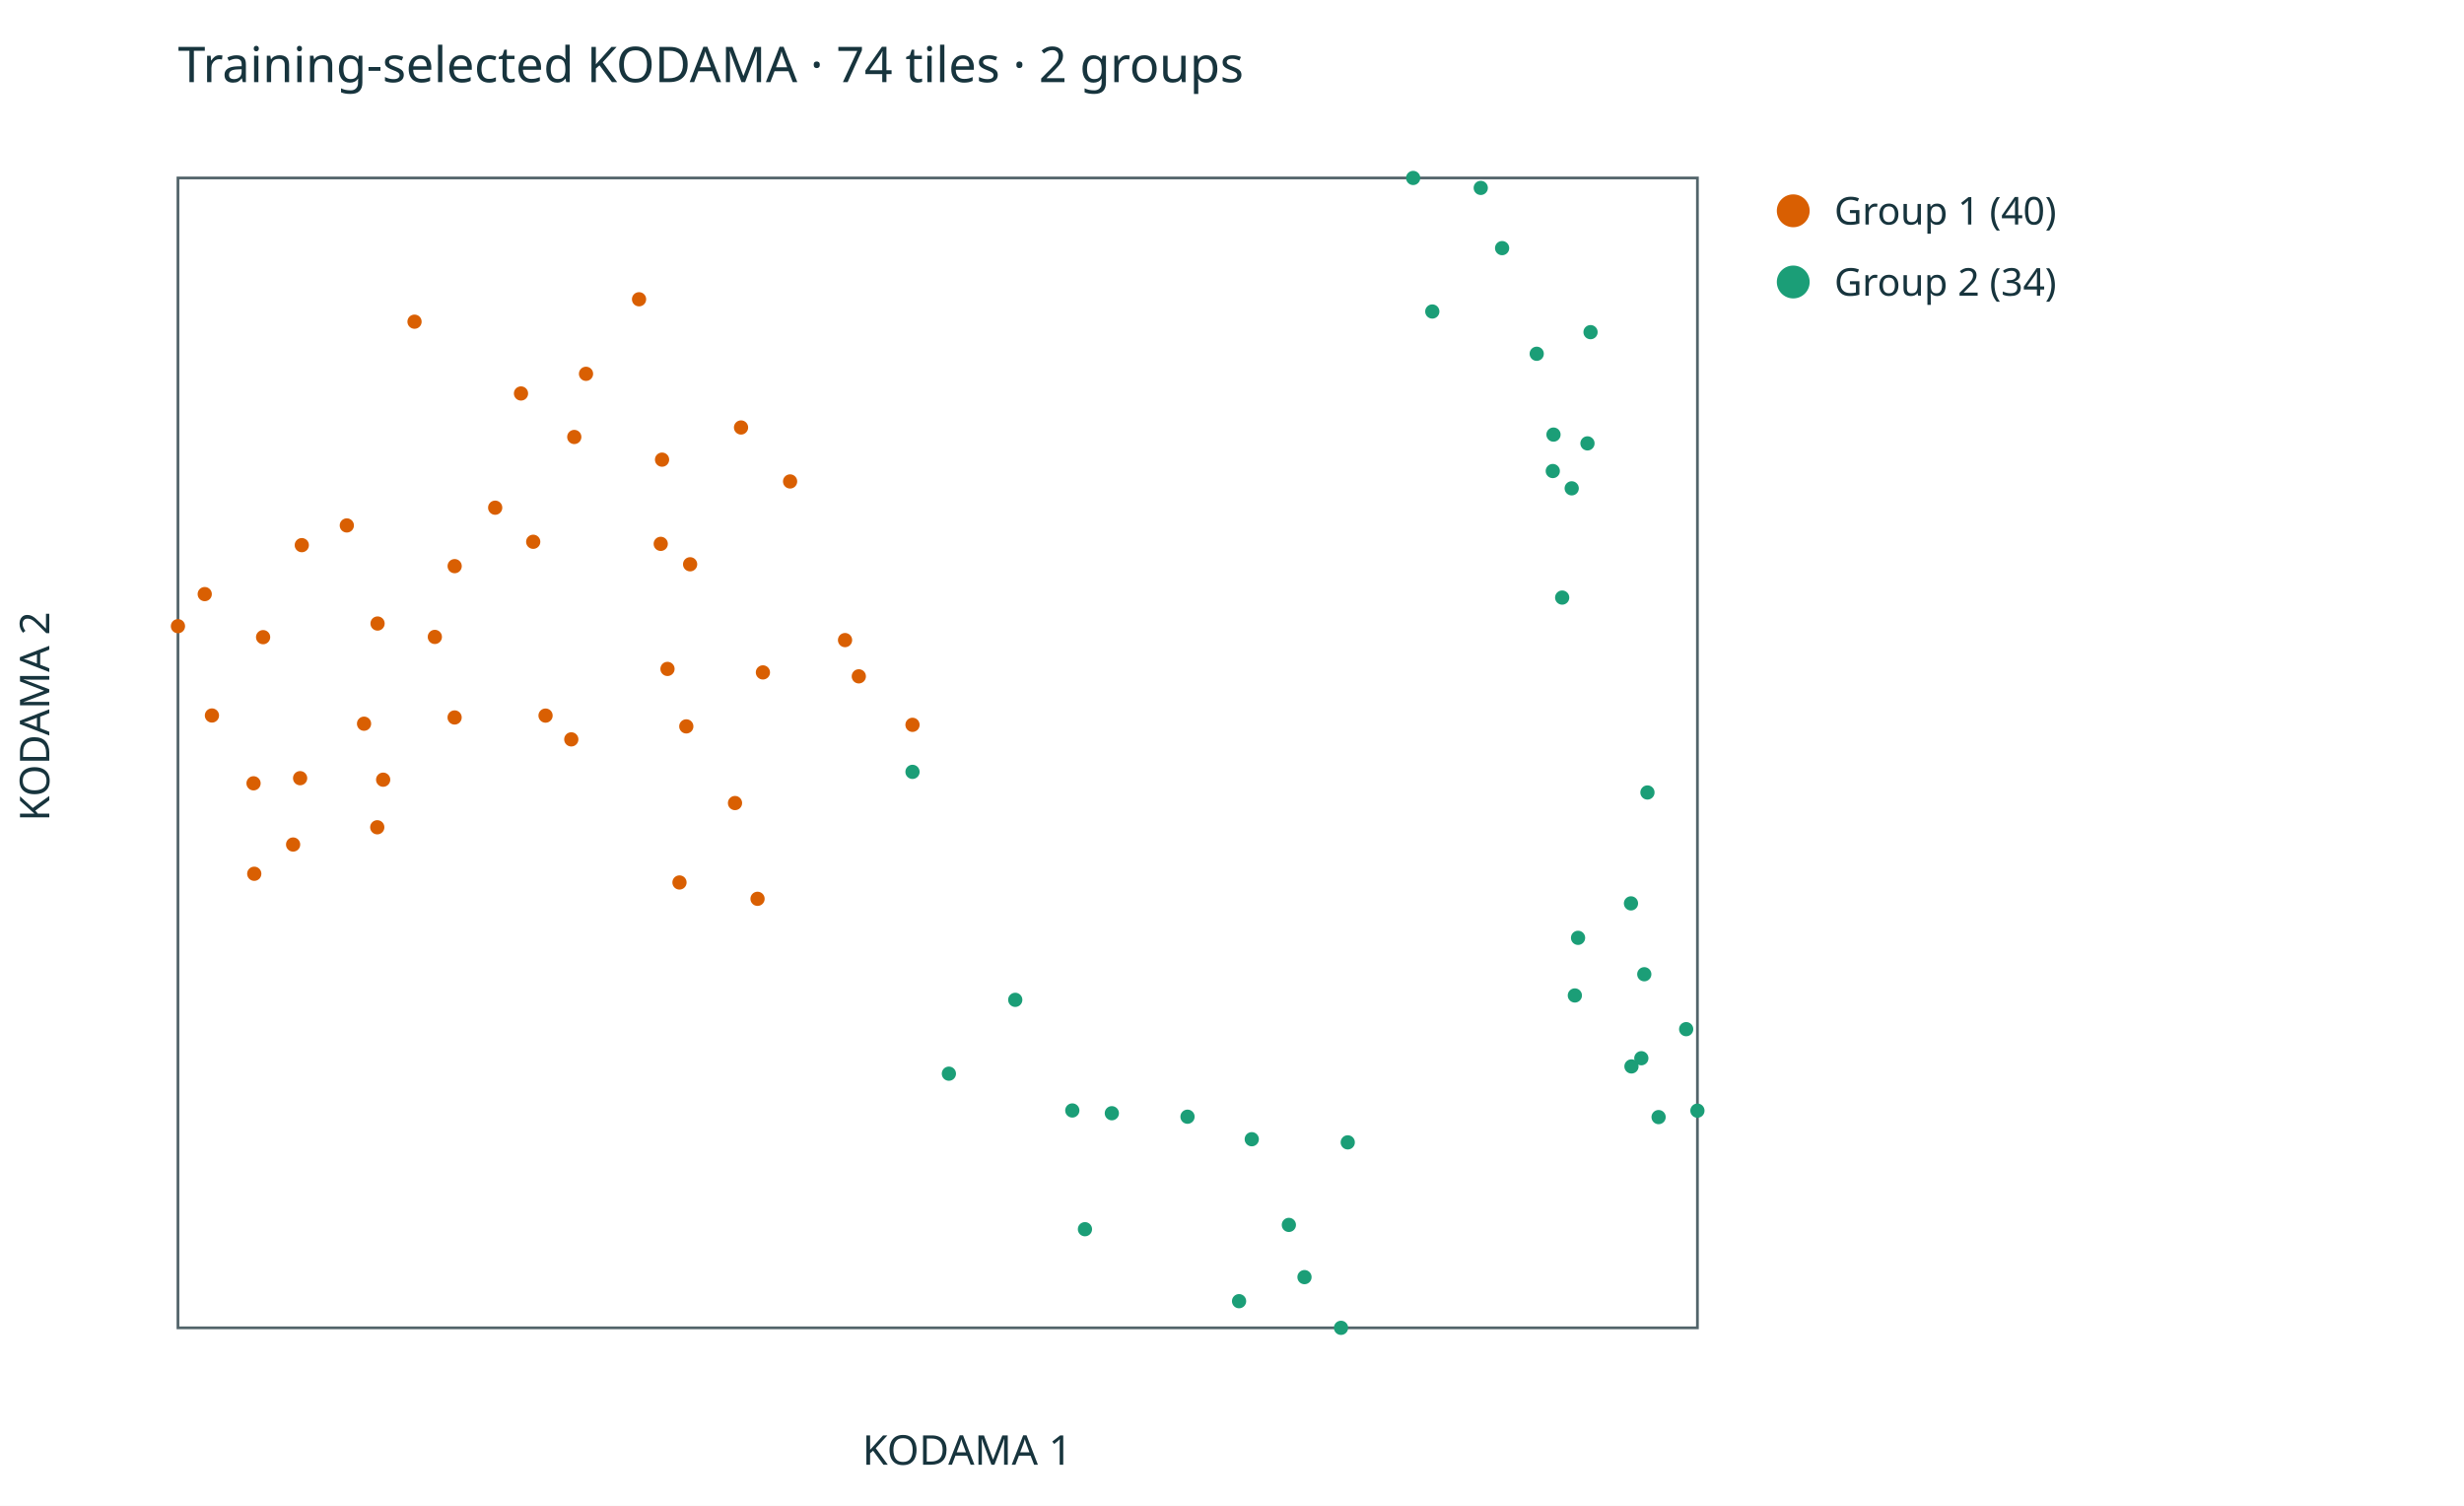
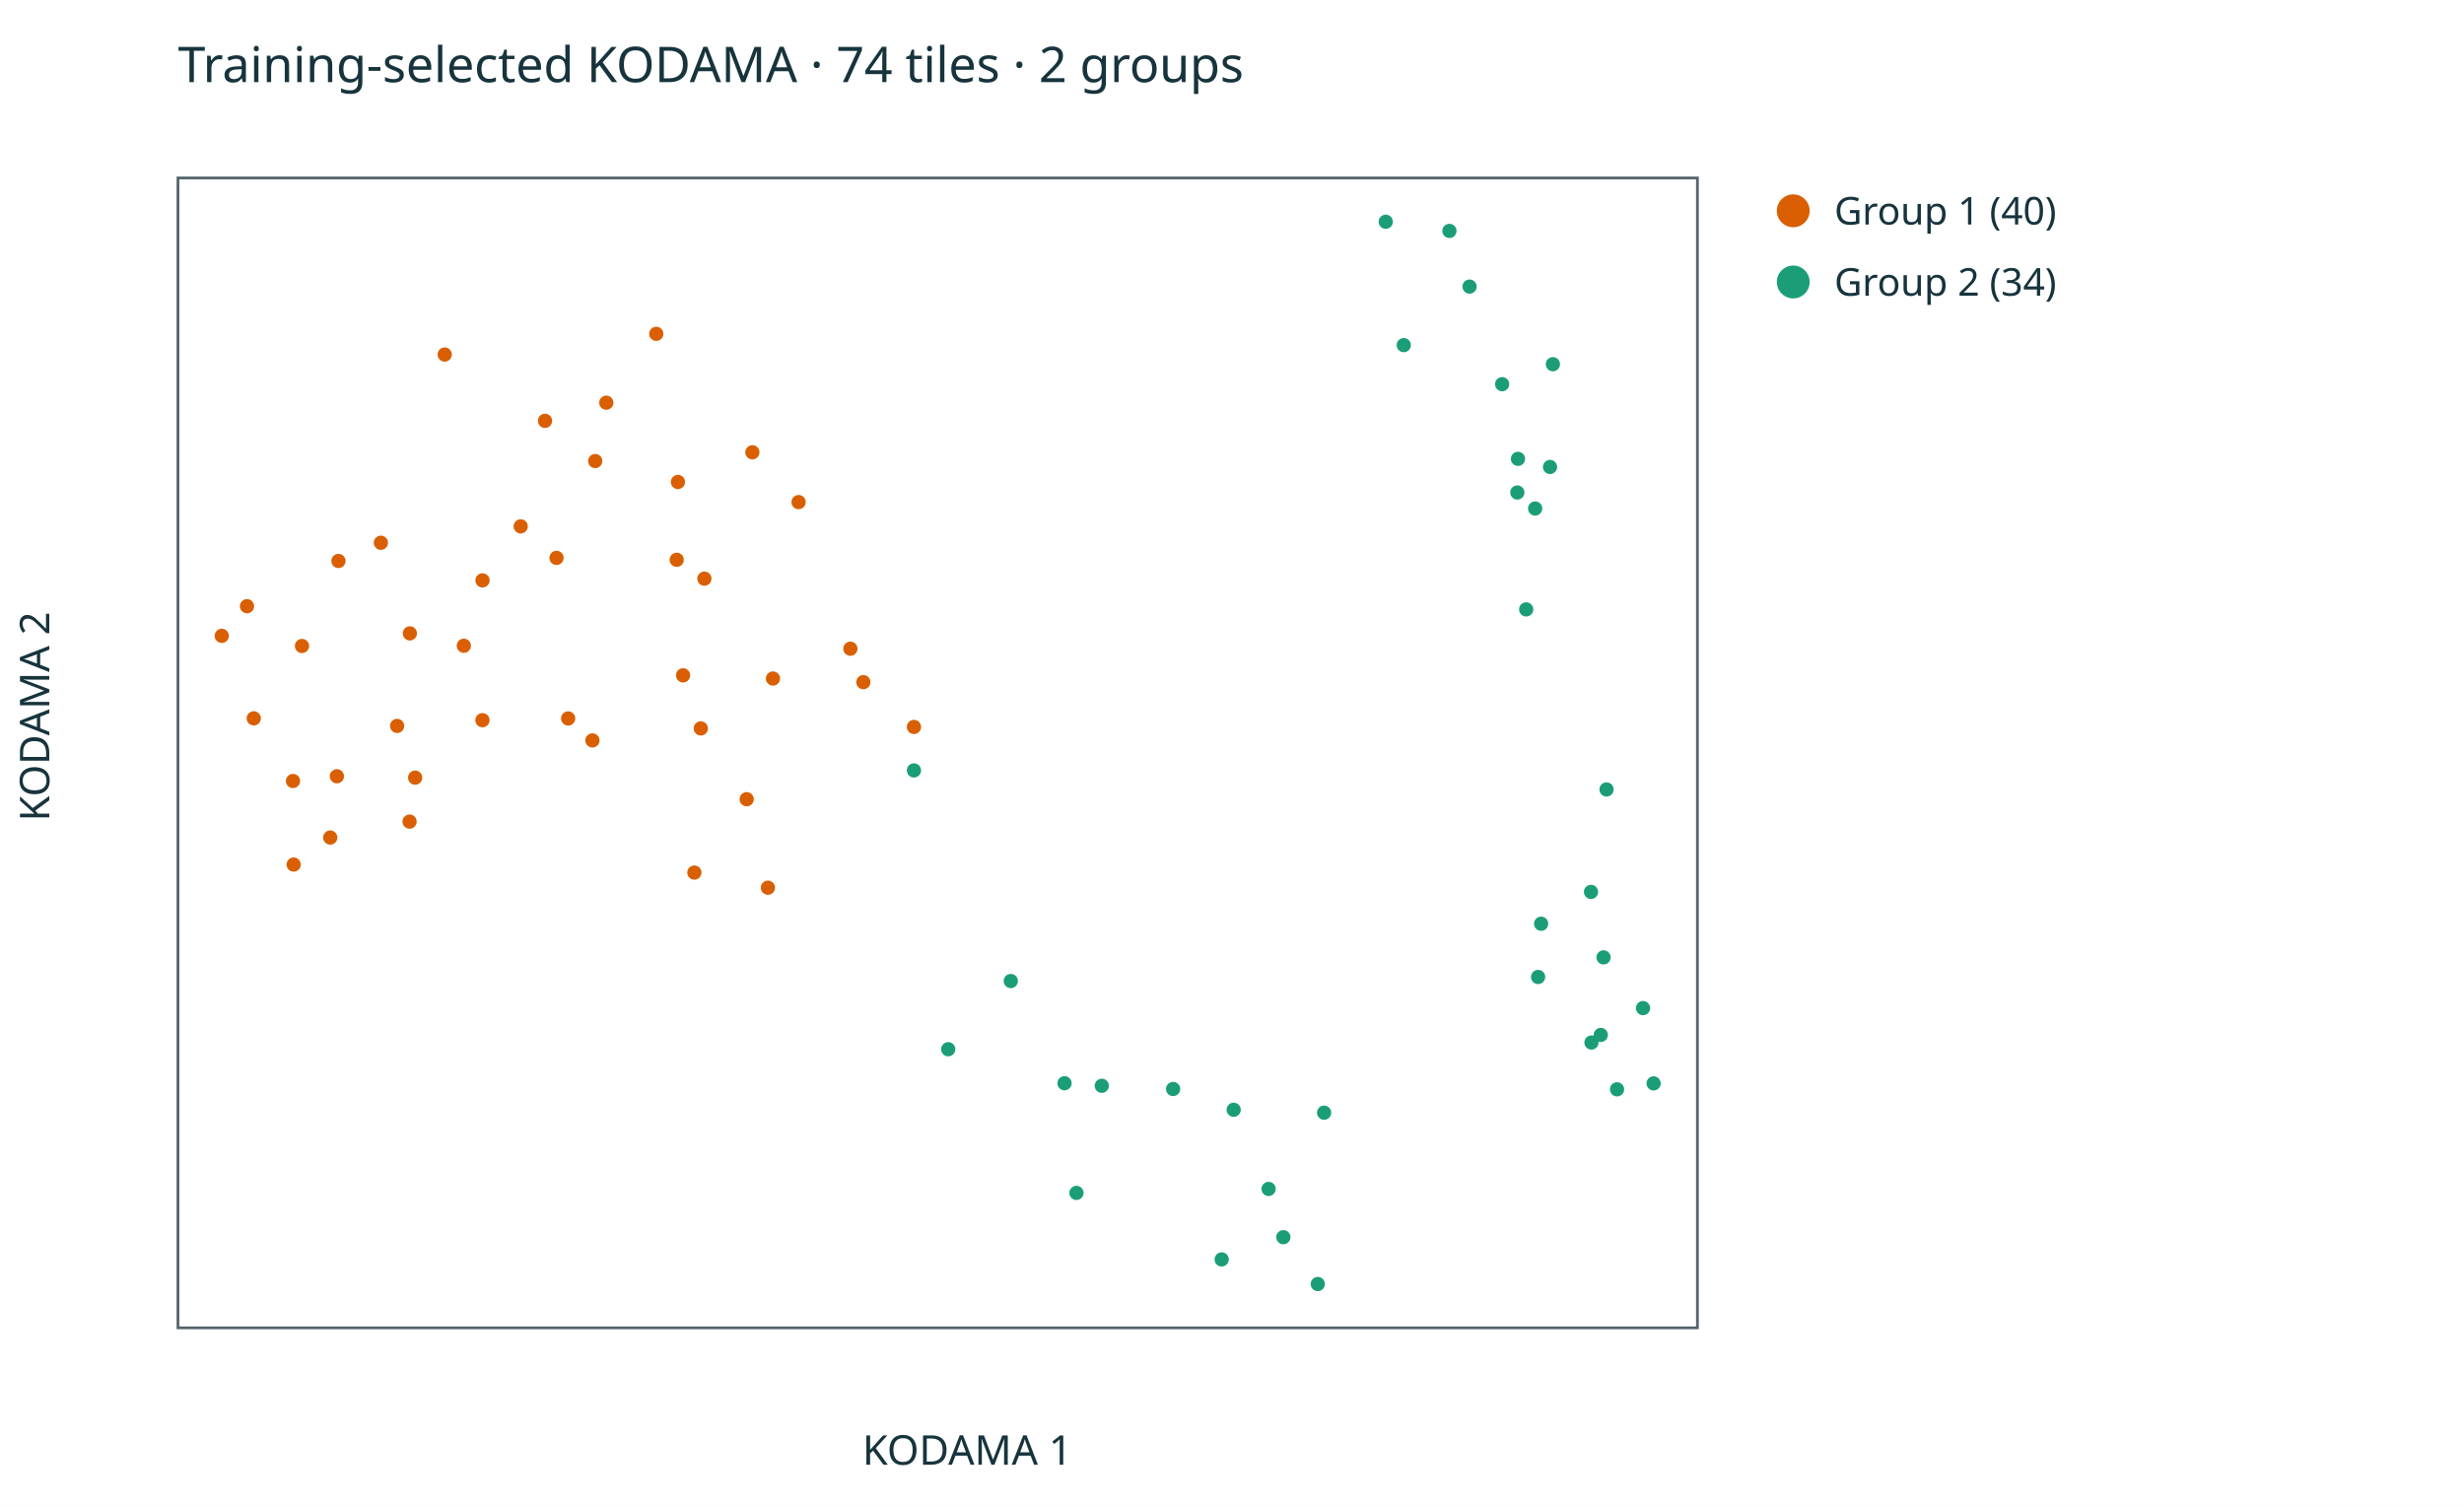
<svg xmlns="http://www.w3.org/2000/svg" width="900" height="550" viewBox="0 0 900 550">
  <rect width="900" height="550" fill="#fff" />
  <text x="65" y="30" font-family="sans-serif" font-size="18" fill="#17343d">Training-selected KODAMA · 74 tiles · 2 groups</text>
  <rect x="65" y="65" width="555" height="420" fill="#fff" stroke="#52646a" />
  <text x="315" y="535" font-family="sans-serif" font-size="15" fill="#17343d">KODAMA 1</text>
  <text x="18" y="300" transform="rotate(-90 18 300)" font-family="sans-serif" font-size="15" fill="#17343d">KODAMA 2</text>
-   <circle cx="132.97" cy="264.34" r="2.6" fill="#d95f02" />
-   <circle cx="278.66" cy="245.60" r="2.6" fill="#d95f02" />
-   <circle cx="92.61" cy="286.11" r="2.6" fill="#d95f02" />
-   <circle cx="250.68" cy="265.32" r="2.6" fill="#d95f02" />
-   <circle cx="241.82" cy="167.89" r="2.6" fill="#d95f02" />
-   <circle cx="77.41" cy="261.34" r="2.6" fill="#d95f02" />
-   <circle cx="109.62" cy="284.24" r="2.6" fill="#d95f02" />
-   <circle cx="243.81" cy="244.33" r="2.6" fill="#d95f02" />
-   <circle cx="194.76" cy="197.89" r="2.6" fill="#d95f02" />
-   <circle cx="276.70" cy="328.30" r="2.6" fill="#d95f02" />
-   <circle cx="268.47" cy="293.32" r="2.6" fill="#d95f02" />
-   <circle cx="137.80" cy="302.17" r="2.6" fill="#d95f02" />
-   <circle cx="65.00" cy="228.72" r="2.6" fill="#d95f02" />
-   <circle cx="209.76" cy="159.61" r="2.6" fill="#d95f02" />
-   <circle cx="252.07" cy="206.11" r="2.6" fill="#d95f02" />
-   <circle cx="107.06" cy="308.47" r="2.6" fill="#d95f02" />
-   <circle cx="248.19" cy="322.33" r="2.6" fill="#d95f02" />
-   <circle cx="241.34" cy="198.65" r="2.6" fill="#d95f02" />
-   <circle cx="180.87" cy="185.44" r="2.6" fill="#d95f02" />
-   <circle cx="110.23" cy="199.12" r="2.6" fill="#d95f02" />
-   <circle cx="166.07" cy="206.79" r="2.6" fill="#d95f02" />
-   <circle cx="214.05" cy="136.54" r="2.6" fill="#d95f02" />
-   <circle cx="199.27" cy="261.38" r="2.6" fill="#d95f02" />
-   <circle cx="190.30" cy="143.72" r="2.6" fill="#d95f02" />
-   <circle cx="92.87" cy="319.15" r="2.6" fill="#d95f02" />
-   <circle cx="96.10" cy="232.73" r="2.6" fill="#d95f02" />
-   <circle cx="139.95" cy="284.79" r="2.6" fill="#d95f02" />
-   <circle cx="208.67" cy="270.06" r="2.6" fill="#d95f02" />
-   <circle cx="233.42" cy="109.31" r="2.6" fill="#d95f02" />
-   <circle cx="74.78" cy="217.00" r="2.6" fill="#d95f02" />
-   <circle cx="166.05" cy="262.06" r="2.6" fill="#d95f02" />
-   <circle cx="333.30" cy="264.75" r="2.6" fill="#d95f02" />
-   <circle cx="288.59" cy="175.85" r="2.6" fill="#d95f02" />
-   <circle cx="308.66" cy="233.80" r="2.6" fill="#d95f02" />
-   <circle cx="270.67" cy="156.14" r="2.6" fill="#d95f02" />
-   <circle cx="158.83" cy="232.64" r="2.6" fill="#d95f02" />
-   <circle cx="313.69" cy="247.04" r="2.6" fill="#d95f02" />
-   <circle cx="151.41" cy="117.50" r="2.6" fill="#d95f02" />
-   <circle cx="137.91" cy="227.75" r="2.6" fill="#d95f02" />
-   <circle cx="126.68" cy="191.92" r="2.6" fill="#d95f02" />
+   <circle cx="145.05" cy="265.15" r="2.6" fill="#d95f02" />
+   <circle cx="282.34" cy="247.84" r="2.6" fill="#d95f02" />
+   <circle cx="107.02" cy="285.26" r="2.6" fill="#d95f02" />
+   <circle cx="255.97" cy="266.06" r="2.6" fill="#d95f02" />
+   <circle cx="247.62" cy="176.05" r="2.6" fill="#d95f02" />
+   <circle cx="92.69" cy="262.38" r="2.6" fill="#d95f02" />
+   <circle cx="123.05" cy="283.54" r="2.6" fill="#d95f02" />
+   <circle cx="249.50" cy="246.67" r="2.6" fill="#d95f02" />
+   <circle cx="203.28" cy="203.77" r="2.6" fill="#d95f02" />
+   <circle cx="280.49" cy="324.24" r="2.6" fill="#d95f02" />
+   <circle cx="272.74" cy="291.92" r="2.6" fill="#d95f02" />
+   <circle cx="149.60" cy="300.10" r="2.6" fill="#d95f02" />
+   <circle cx="81.00" cy="232.25" r="2.6" fill="#d95f02" />
+   <circle cx="217.41" cy="168.40" r="2.6" fill="#d95f02" />
+   <circle cx="257.28" cy="211.36" r="2.6" fill="#d95f02" />
+   <circle cx="120.63" cy="305.92" r="2.6" fill="#d95f02" />
+   <circle cx="253.63" cy="318.72" r="2.6" fill="#d95f02" />
+   <circle cx="247.17" cy="204.47" r="2.6" fill="#d95f02" />
+   <circle cx="190.19" cy="192.26" r="2.6" fill="#d95f02" />
+   <circle cx="123.62" cy="204.90" r="2.6" fill="#d95f02" />
+   <circle cx="176.24" cy="211.99" r="2.6" fill="#d95f02" />
+   <circle cx="221.46" cy="147.09" r="2.6" fill="#d95f02" />
+   <circle cx="207.53" cy="262.42" r="2.6" fill="#d95f02" />
+   <circle cx="199.08" cy="153.72" r="2.6" fill="#d95f02" />
+   <circle cx="107.26" cy="315.79" r="2.6" fill="#d95f02" />
+   <circle cx="110.31" cy="235.95" r="2.6" fill="#d95f02" />
+   <circle cx="151.63" cy="284.04" r="2.6" fill="#d95f02" />
+   <circle cx="216.39" cy="270.44" r="2.6" fill="#d95f02" />
+   <circle cx="239.71" cy="121.93" r="2.6" fill="#d95f02" />
+   <circle cx="90.22" cy="221.42" r="2.6" fill="#d95f02" />
+   <circle cx="176.22" cy="263.05" r="2.6" fill="#d95f02" />
+   <circle cx="333.83" cy="265.53" r="2.6" fill="#d95f02" />
+   <circle cx="291.70" cy="183.40" r="2.6" fill="#d95f02" />
+   <circle cx="310.61" cy="236.94" r="2.6" fill="#d95f02" />
+   <circle cx="274.81" cy="165.20" r="2.6" fill="#d95f02" />
+   <circle cx="169.42" cy="235.87" r="2.6" fill="#d95f02" />
+   <circle cx="315.35" cy="249.17" r="2.6" fill="#d95f02" />
+   <circle cx="162.43" cy="129.50" r="2.6" fill="#d95f02" />
+   <circle cx="149.71" cy="231.35" r="2.6" fill="#d95f02" />
+   <circle cx="139.12" cy="198.25" r="2.6" fill="#d95f02" />
  <circle cx="655" cy="77" r="6" fill="#d95f02" />
  <text x="670" y="82" font-family="sans-serif" font-size="14" fill="#17343d">Group 1 (40)</text>
-   <circle cx="406.11" cy="406.62" r="2.6" fill="#1b9e77" />
-   <circle cx="452.58" cy="475.27" r="2.6" fill="#1b9e77" />
-   <circle cx="570.60" cy="218.27" r="2.6" fill="#1b9e77" />
-   <circle cx="600.59" cy="355.85" r="2.6" fill="#1b9e77" />
-   <circle cx="576.40" cy="342.55" r="2.6" fill="#1b9e77" />
-   <circle cx="548.66" cy="90.63" r="2.6" fill="#1b9e77" />
-   <circle cx="457.22" cy="416.11" r="2.6" fill="#1b9e77" />
-   <circle cx="396.29" cy="448.98" r="2.6" fill="#1b9e77" />
-   <circle cx="540.86" cy="68.63" r="2.6" fill="#1b9e77" />
-   <circle cx="433.75" cy="407.89" r="2.6" fill="#1b9e77" />
-   <circle cx="391.67" cy="405.61" r="2.6" fill="#1b9e77" />
-   <circle cx="492.28" cy="417.26" r="2.6" fill="#1b9e77" />
-   <circle cx="580.96" cy="121.32" r="2.6" fill="#1b9e77" />
-   <circle cx="599.51" cy="386.53" r="2.6" fill="#1b9e77" />
-   <circle cx="595.73" cy="329.97" r="2.6" fill="#1b9e77" />
-   <circle cx="620.00" cy="405.68" r="2.6" fill="#1b9e77" />
-   <circle cx="601.75" cy="289.46" r="2.6" fill="#1b9e77" />
-   <circle cx="567.17" cy="172.05" r="2.6" fill="#1b9e77" />
-   <circle cx="470.77" cy="447.41" r="2.6" fill="#1b9e77" />
-   <circle cx="489.82" cy="485.00" r="2.6" fill="#1b9e77" />
-   <circle cx="346.59" cy="392.17" r="2.6" fill="#1b9e77" />
-   <circle cx="370.83" cy="365.20" r="2.6" fill="#1b9e77" />
-   <circle cx="615.89" cy="375.91" r="2.6" fill="#1b9e77" />
-   <circle cx="567.43" cy="158.74" r="2.6" fill="#1b9e77" />
-   <circle cx="574.08" cy="178.37" r="2.6" fill="#1b9e77" />
-   <circle cx="605.82" cy="408.03" r="2.6" fill="#1b9e77" />
-   <circle cx="333.30" cy="281.93" r="2.6" fill="#1b9e77" />
-   <circle cx="476.48" cy="466.48" r="2.6" fill="#1b9e77" />
-   <circle cx="595.91" cy="389.52" r="2.6" fill="#1b9e77" />
-   <circle cx="523.16" cy="113.78" r="2.6" fill="#1b9e77" />
-   <circle cx="579.84" cy="161.95" r="2.6" fill="#1b9e77" />
-   <circle cx="561.30" cy="129.22" r="2.6" fill="#1b9e77" />
-   <circle cx="575.23" cy="363.60" r="2.6" fill="#1b9e77" />
-   <circle cx="516.17" cy="65.00" r="2.6" fill="#1b9e77" />
+   <circle cx="402.44" cy="396.59" r="2.6" fill="#1b9e77" />
+   <circle cx="446.23" cy="460.01" r="2.6" fill="#1b9e77" />
+   <circle cx="557.45" cy="222.59" r="2.6" fill="#1b9e77" />
+   <circle cx="585.71" cy="349.69" r="2.6" fill="#1b9e77" />
+   <circle cx="562.91" cy="337.40" r="2.6" fill="#1b9e77" />
+   <circle cx="536.77" cy="104.68" r="2.6" fill="#1b9e77" />
+   <circle cx="450.61" cy="405.36" r="2.6" fill="#1b9e77" />
+   <circle cx="393.19" cy="435.72" r="2.6" fill="#1b9e77" />
+   <circle cx="529.42" cy="84.35" r="2.6" fill="#1b9e77" />
+   <circle cx="428.49" cy="397.77" r="2.6" fill="#1b9e77" />
+   <circle cx="388.83" cy="395.66" r="2.6" fill="#1b9e77" />
+   <circle cx="483.64" cy="406.42" r="2.6" fill="#1b9e77" />
+   <circle cx="567.21" cy="133.03" r="2.6" fill="#1b9e77" />
+   <circle cx="584.69" cy="378.03" r="2.6" fill="#1b9e77" />
+   <circle cx="581.13" cy="325.78" r="2.6" fill="#1b9e77" />
+   <circle cx="604.00" cy="395.72" r="2.6" fill="#1b9e77" />
+   <circle cx="586.80" cy="288.36" r="2.6" fill="#1b9e77" />
+   <circle cx="554.22" cy="179.89" r="2.6" fill="#1b9e77" />
+   <circle cx="463.37" cy="434.27" r="2.6" fill="#1b9e77" />
+   <circle cx="481.33" cy="469.00" r="2.6" fill="#1b9e77" />
+   <circle cx="346.35" cy="383.24" r="2.6" fill="#1b9e77" />
+   <circle cx="369.20" cy="358.33" r="2.6" fill="#1b9e77" />
+   <circle cx="600.13" cy="368.22" r="2.6" fill="#1b9e77" />
+   <circle cx="554.46" cy="167.60" r="2.6" fill="#1b9e77" />
+   <circle cx="560.73" cy="185.73" r="2.6" fill="#1b9e77" />
+   <circle cx="590.64" cy="397.89" r="2.6" fill="#1b9e77" />
+   <circle cx="333.83" cy="281.40" r="2.6" fill="#1b9e77" />
+   <circle cx="468.76" cy="451.89" r="2.6" fill="#1b9e77" />
+   <circle cx="581.30" cy="380.79" r="2.6" fill="#1b9e77" />
+   <circle cx="512.74" cy="126.06" r="2.6" fill="#1b9e77" />
+   <circle cx="566.16" cy="170.56" r="2.6" fill="#1b9e77" />
+   <circle cx="548.68" cy="140.33" r="2.6" fill="#1b9e77" />
+   <circle cx="561.81" cy="356.85" r="2.6" fill="#1b9e77" />
+   <circle cx="506.16" cy="81.00" r="2.6" fill="#1b9e77" />
  <circle cx="655" cy="103" r="6" fill="#1b9e77" />
  <text x="670" y="108" font-family="sans-serif" font-size="14" fill="#17343d">Group 2 (34)</text>
</svg>
